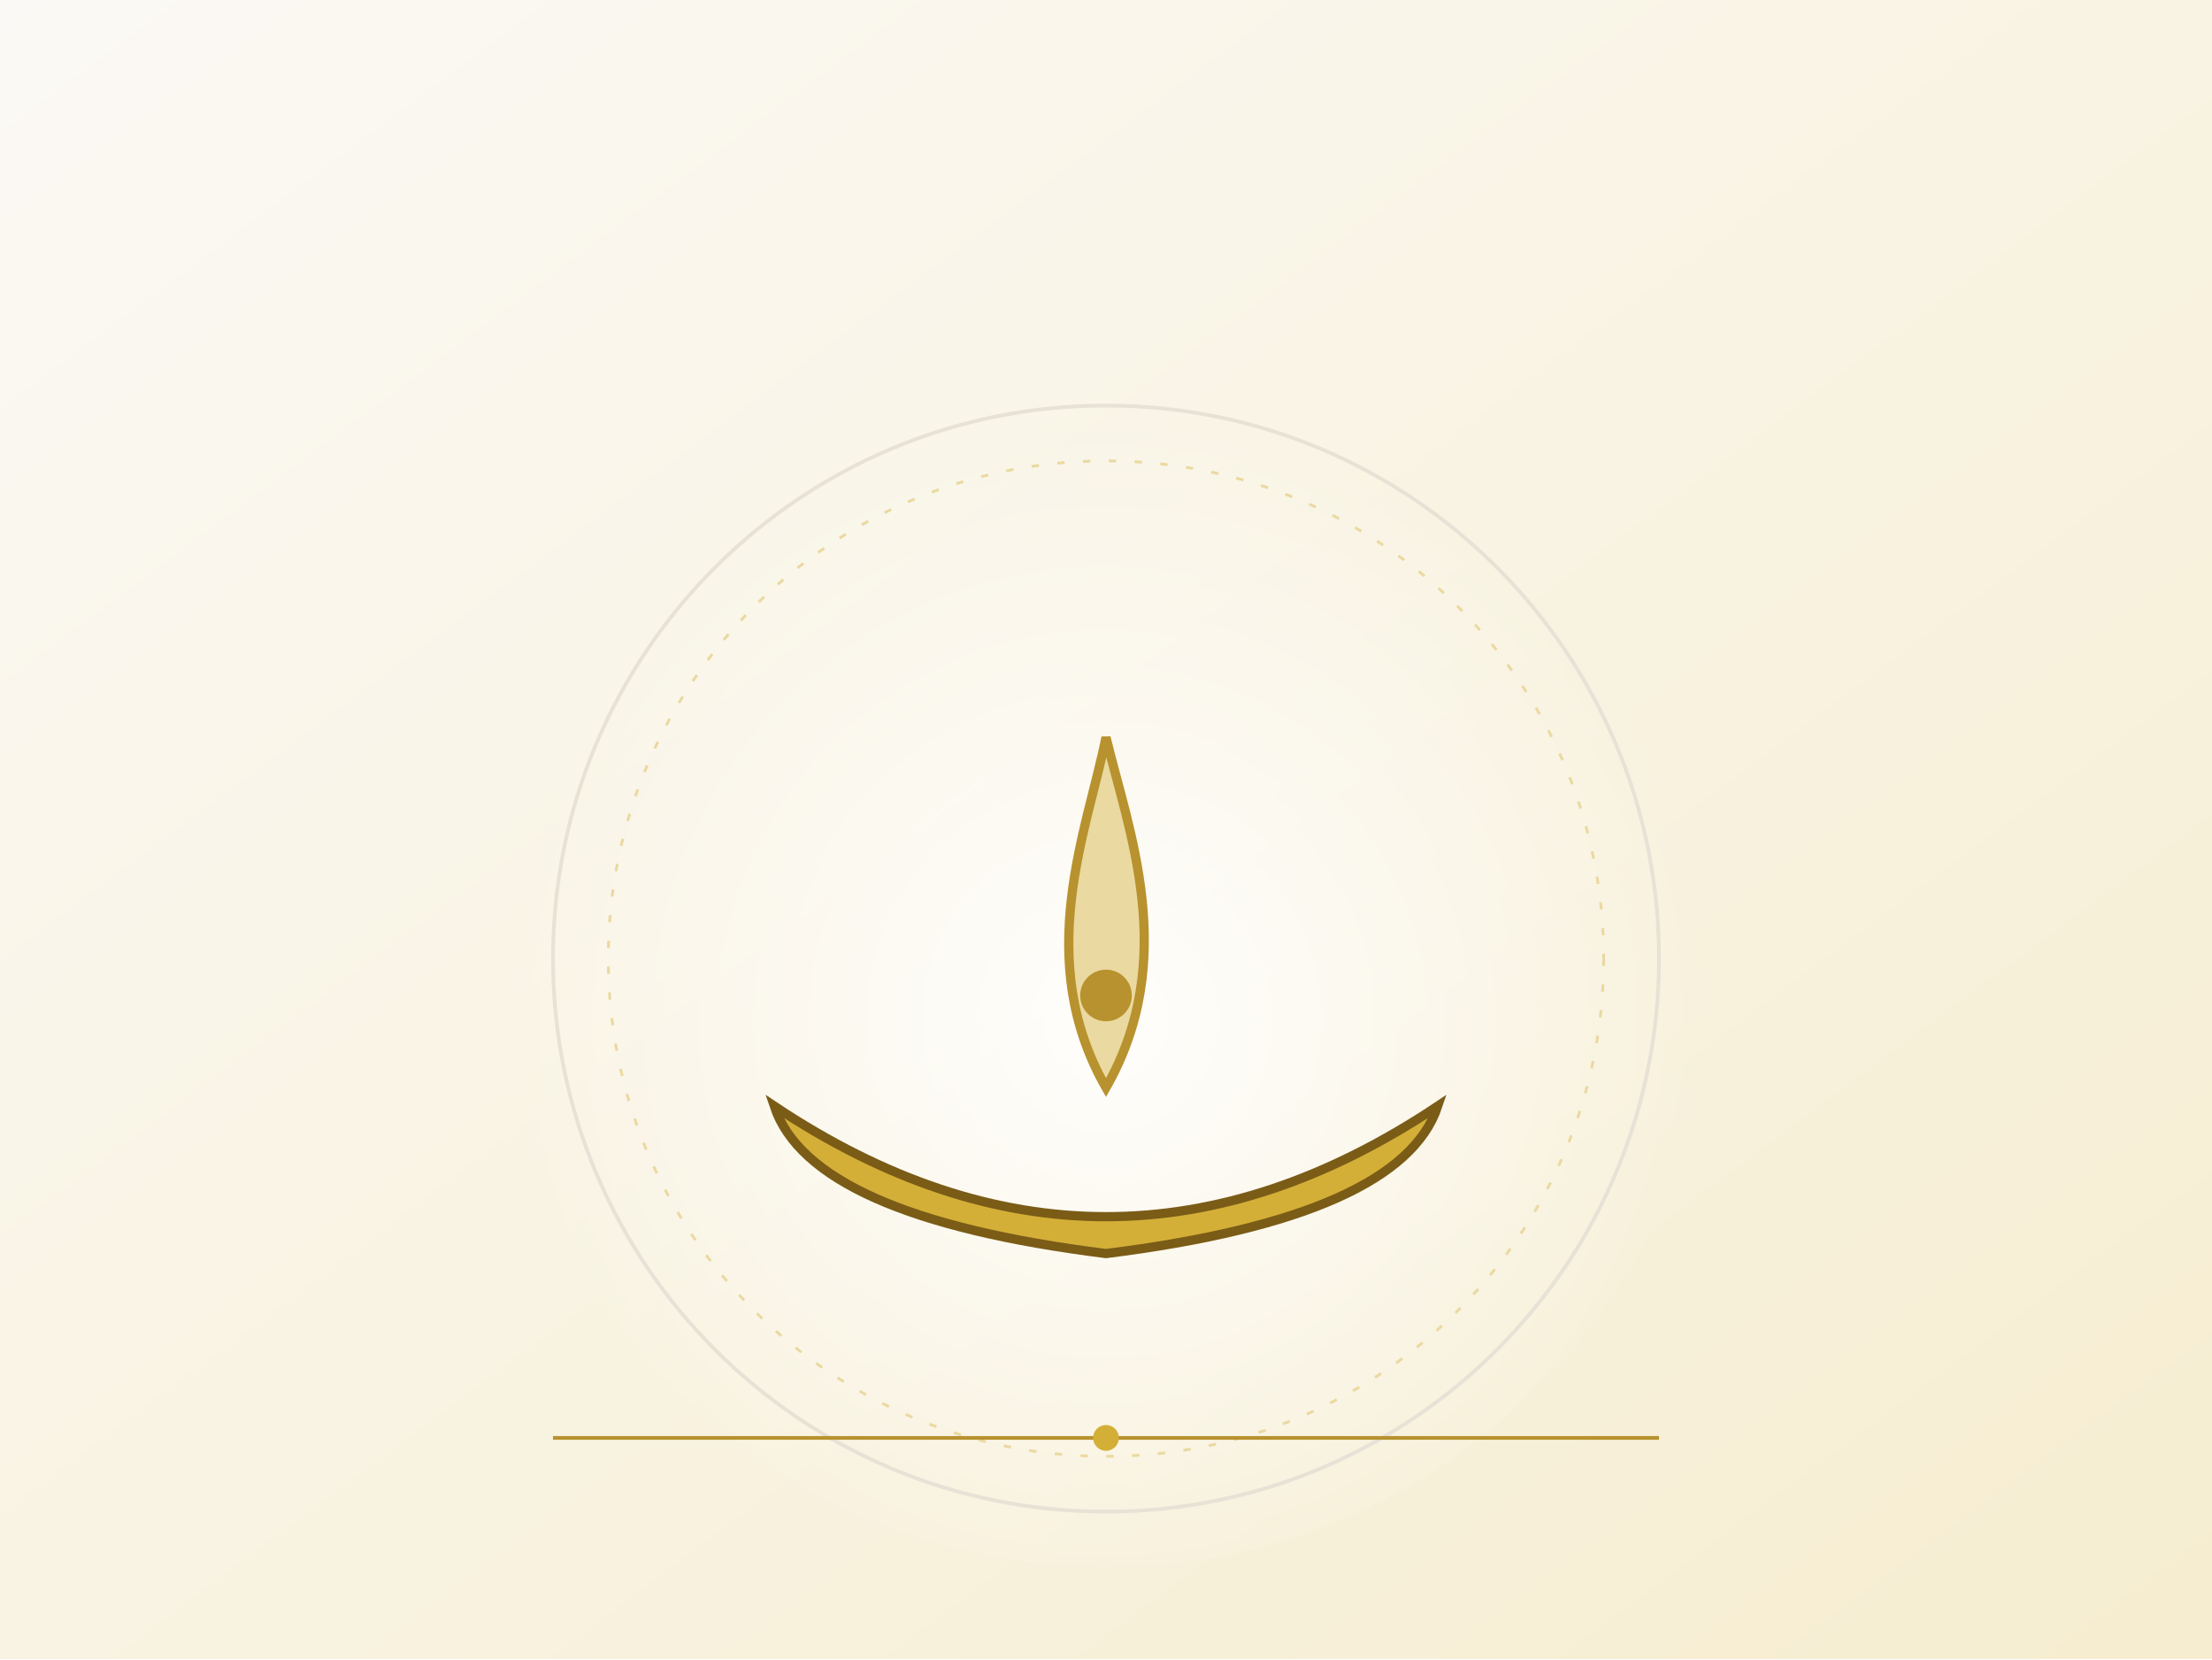
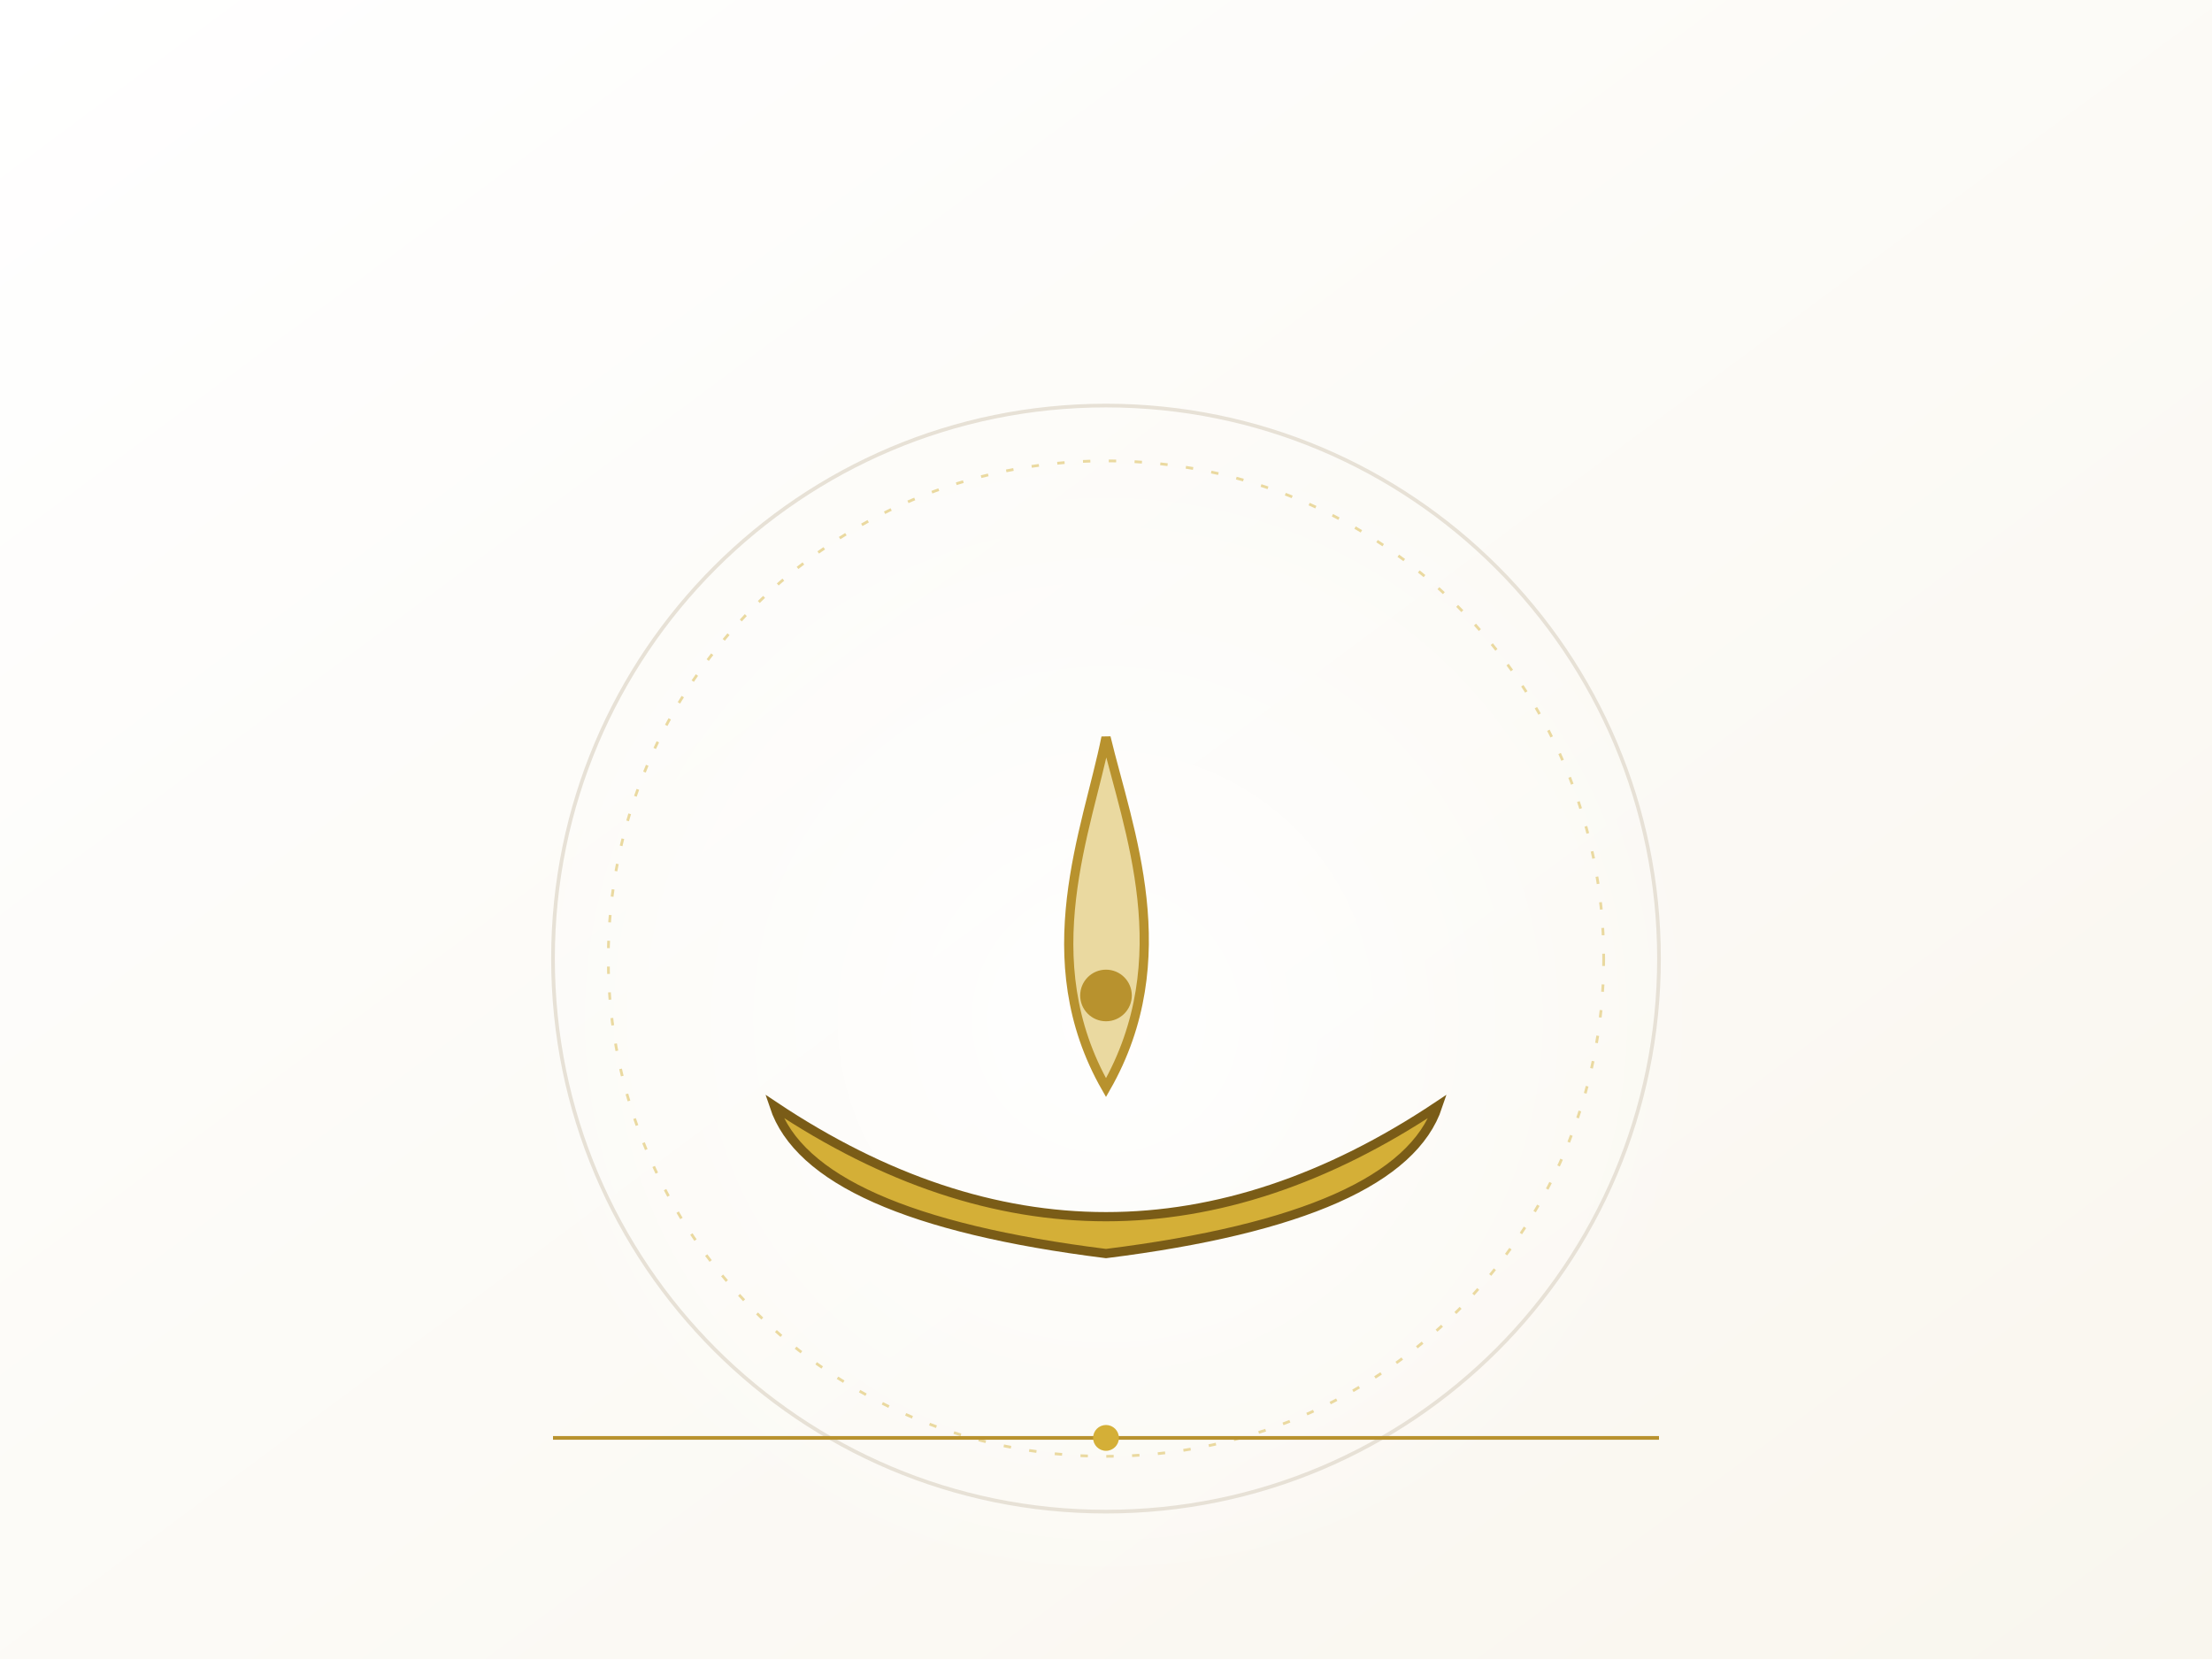
<svg xmlns="http://www.w3.org/2000/svg" viewBox="0 0 1200 900" width="1200" height="900" role="img">
  <defs>
    <linearGradient id="g" x1="0" y1="0" x2="1" y2="1">
-       <stop offset="0" stop-color="#FBF9F5" />
-       <stop offset="1" stop-color="#F6EDD0" />
+       <stop offset="0" stop-color="#FFFFFF" />
+       <stop offset="1" stop-color="#F9F6EE" />
    </linearGradient>
    <radialGradient id="r" cx="0.5" cy="0.55" r="0.5">
      <stop offset="0" stop-color="#FFFFFF" stop-opacity="0.9" />
      <stop offset="1" stop-color="#FFFFFF" stop-opacity="0" />
    </radialGradient>
  </defs>
  <rect width="1200" height="900" fill="url(#g)" />
  <circle cx="600" cy="520" r="330" fill="url(#r)" />
  <circle cx="600" cy="520" r="300" fill="none" stroke="#E7E1D6" stroke-width="2" />
  <circle cx="600" cy="520" r="270" fill="none" stroke="#EAD9A0" stroke-width="1.5" stroke-dasharray="4 10" />
  <g>
    <path d="M420 600 Q600 720 780 600 Q760 660 600 680 Q440 660 420 600Z" fill="#D4AF37" stroke="#7A5C17" stroke-width="5" />
    <path d="M600 590 C560 520 590 450 600 400 C612 450 640 520 600 590Z" fill="#EAD9A0" stroke="#B8922E" stroke-width="5" />
    <circle cx="600" cy="540" r="14" fill="#B8922E" />
  </g>
  <path d="M300 780 L900 780" stroke="#B8922E" stroke-width="2" />
  <circle cx="600" cy="780" r="7" fill="#D4AF37" />
</svg>
